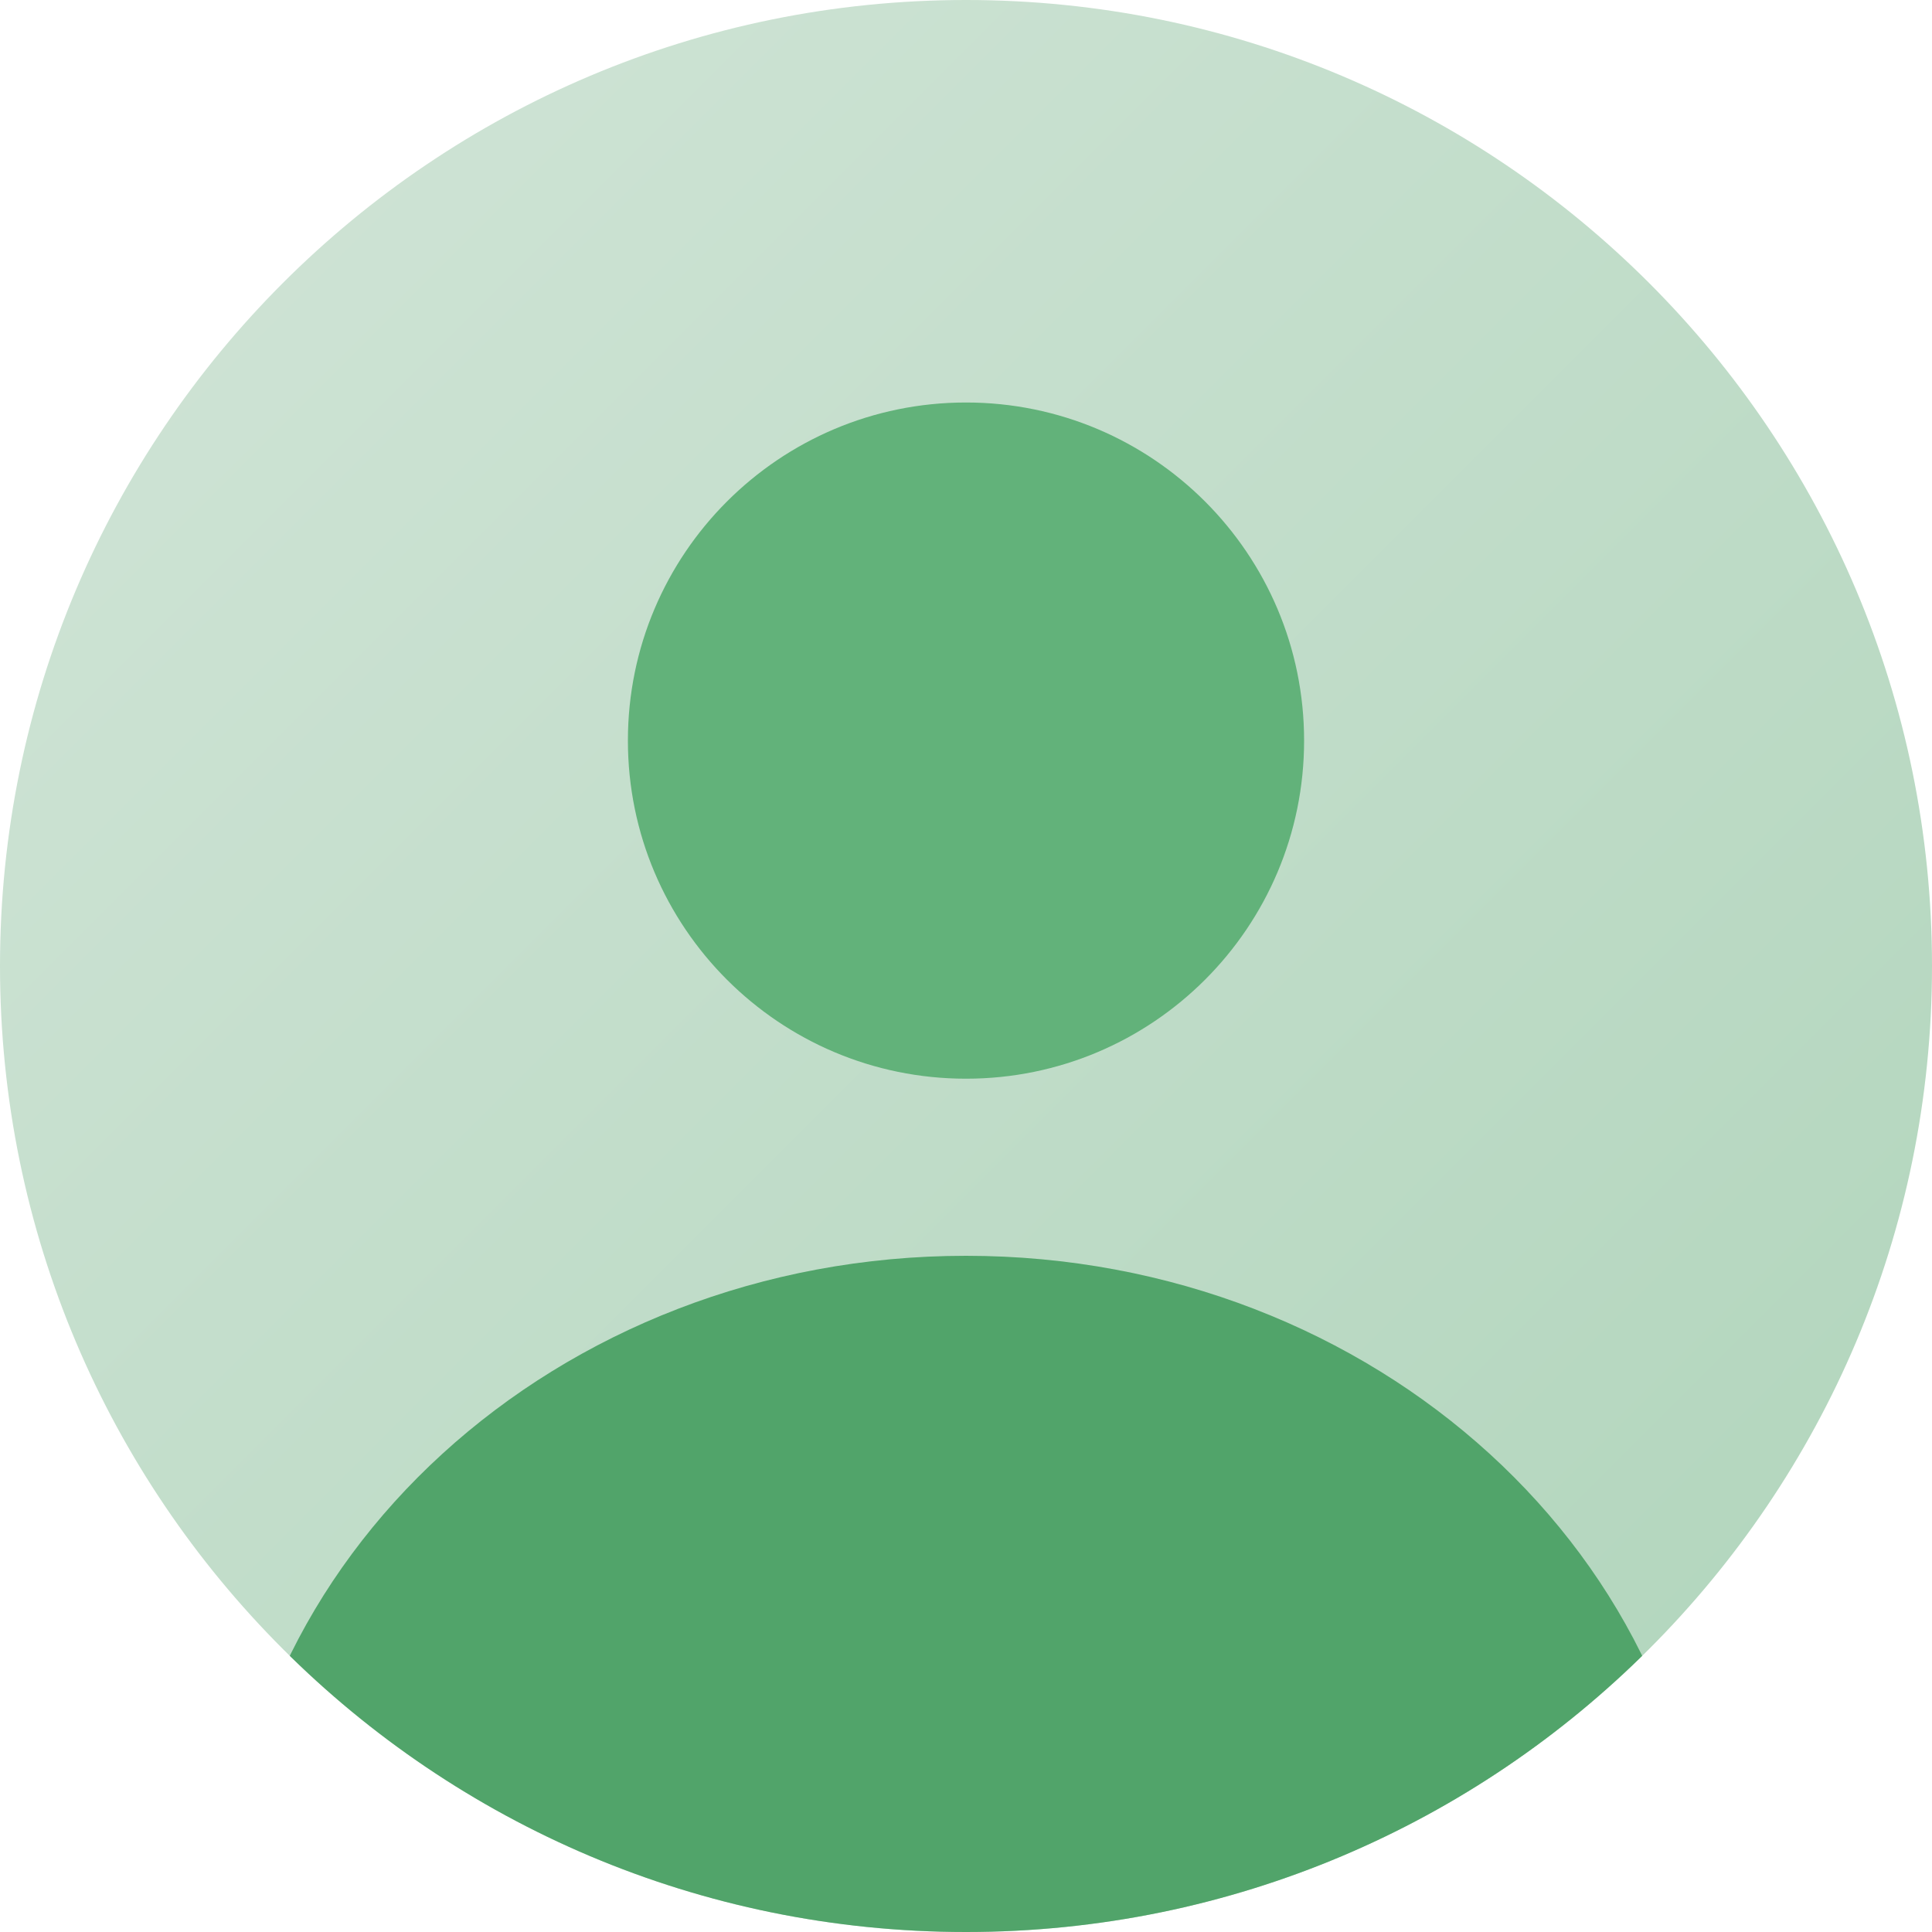
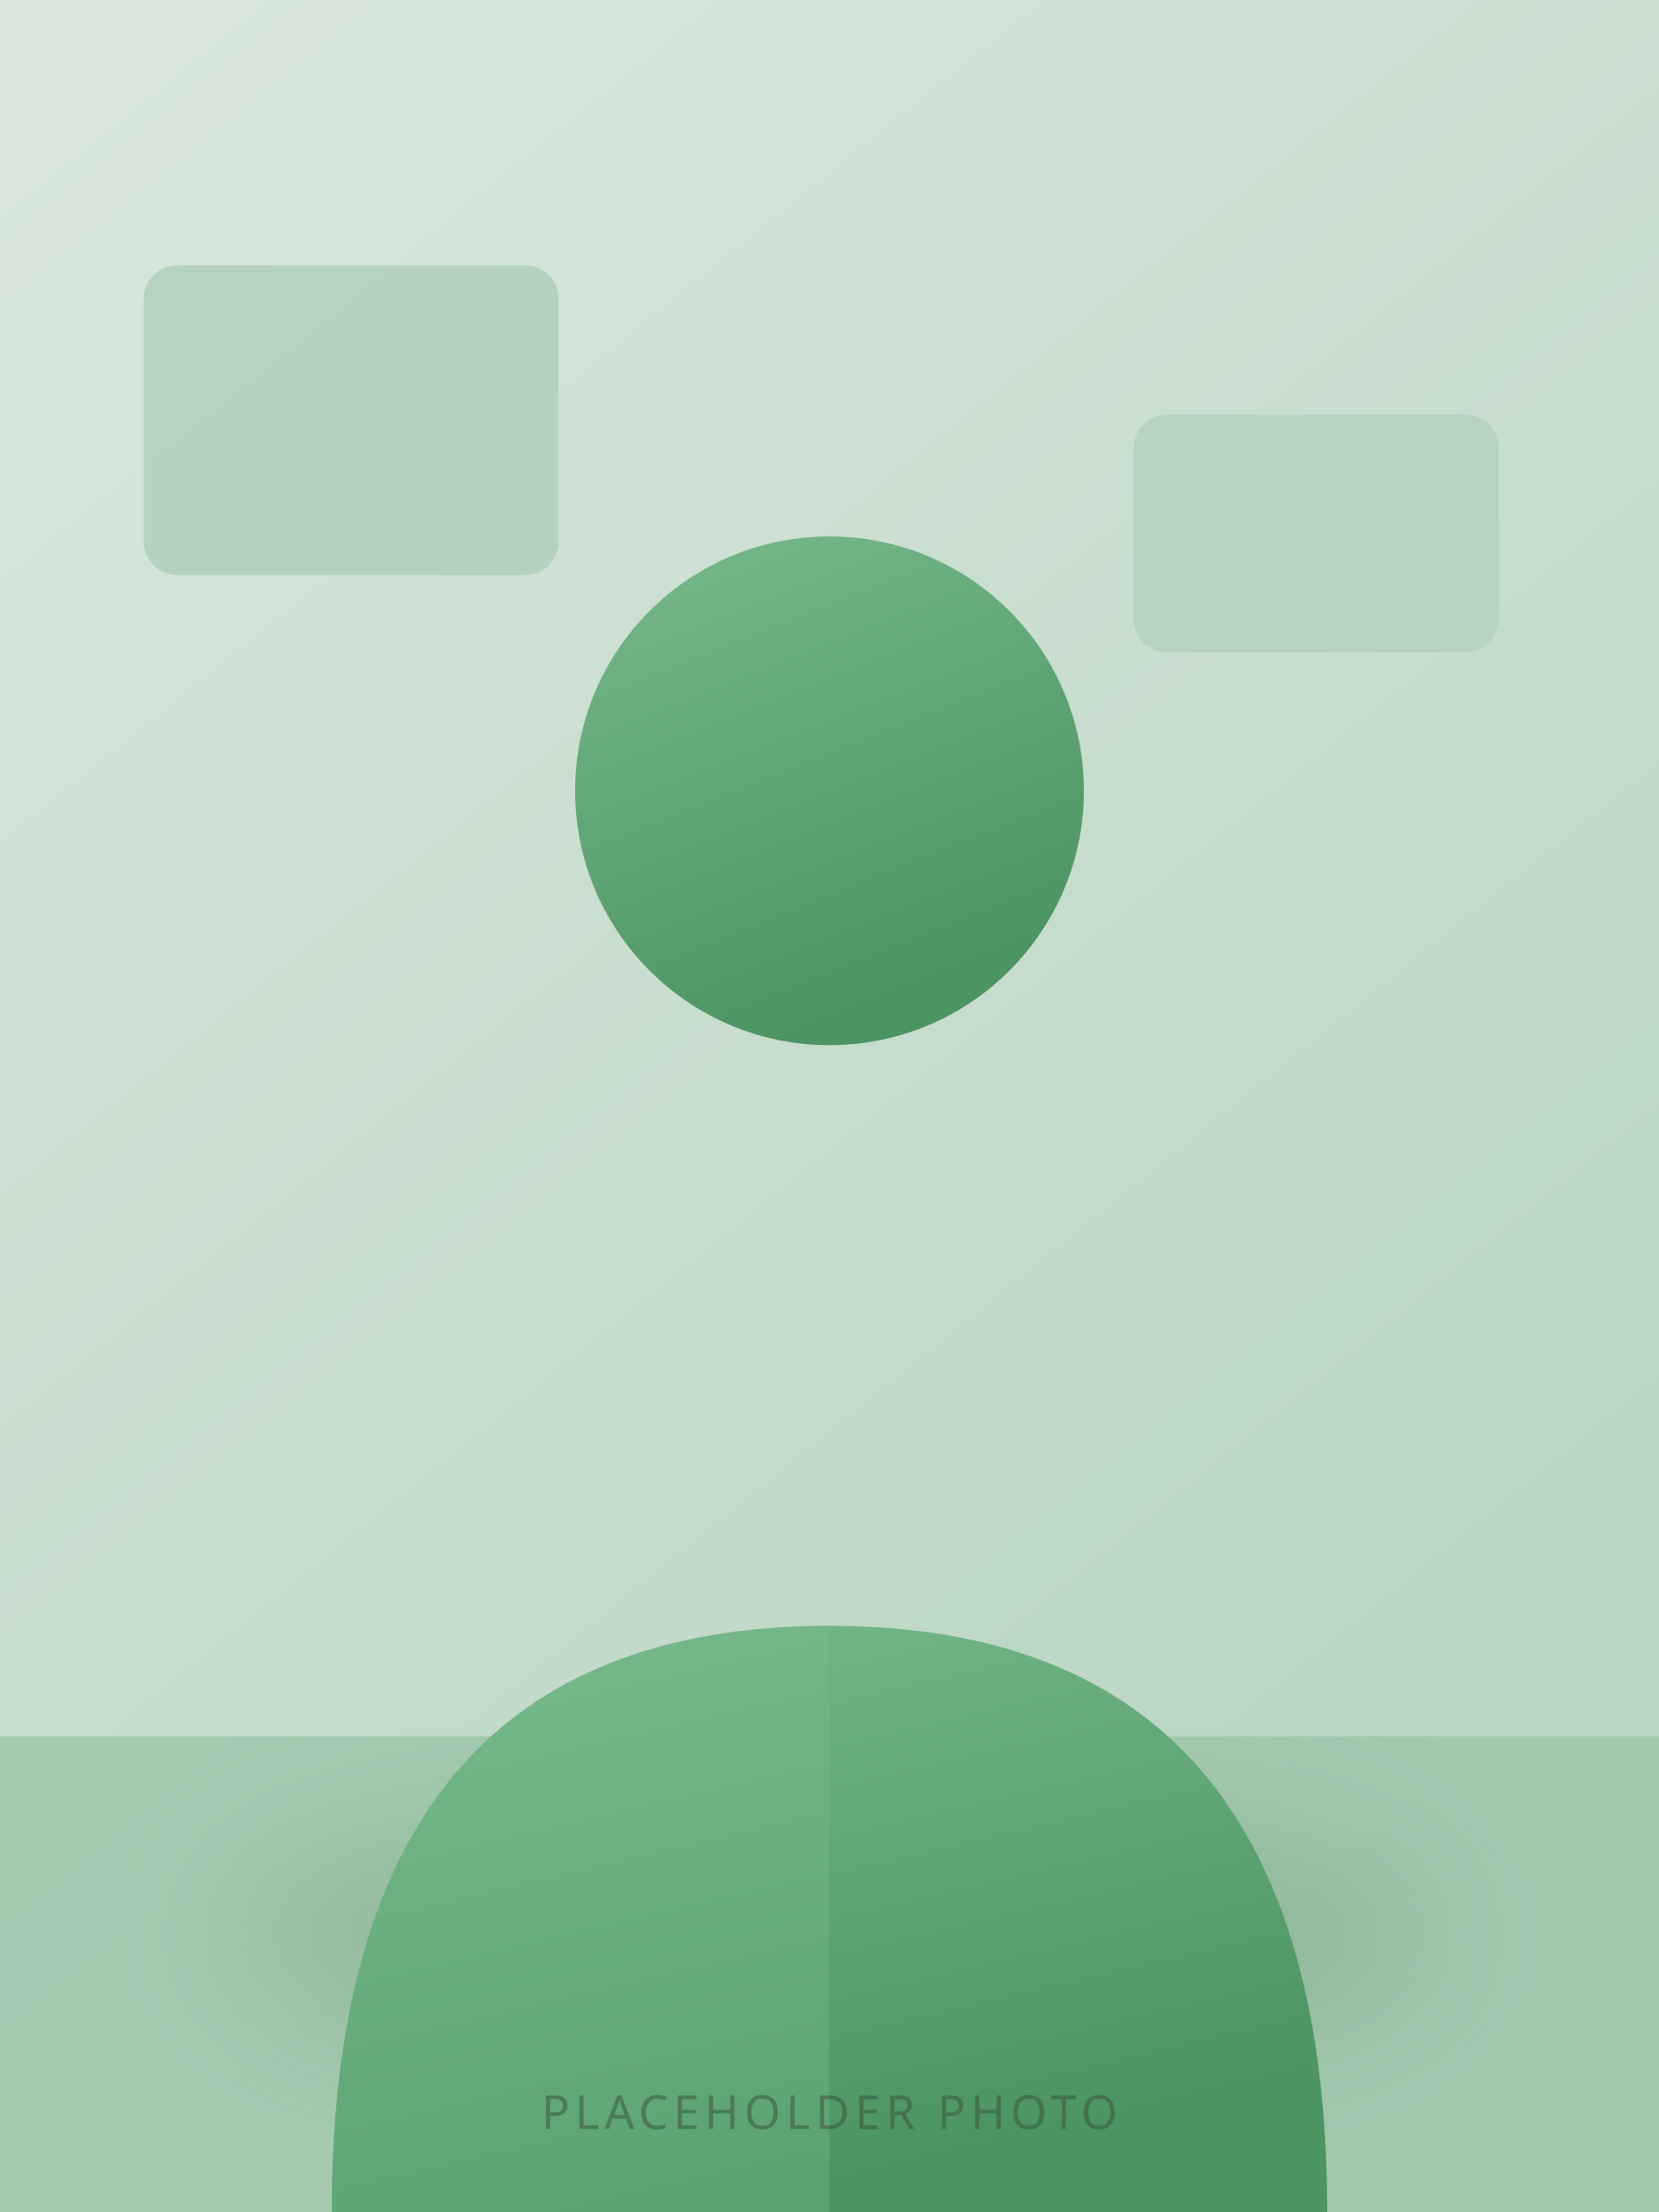
- <svg xmlns="http://www.w3.org/2000/svg" viewBox="0 0 120 120" width="120" height="120" role="img" aria-label="Reviewer photo placeholder">
+ <svg xmlns="http://www.w3.org/2000/svg" viewBox="0 0 600 800" width="600" height="800" role="img" aria-label="Reviewer photo placeholder">
  <defs>
-     <clipPath id="c">
-       <circle cx="60" cy="60" r="60" />
-     </clipPath>
-     <linearGradient id="bg" x1="0" y1="0" x2="1" y2="1">
-       <stop offset="0%" stop-color="hsl(138 26% 86%)" />
-       <stop offset="100%" stop-color="hsl(138 30% 76%)" />
+     <linearGradient id="bg" x1="0" y1="0" x2="0.6" y2="1">
+       <stop offset="0%" stop-color="hsl(138 22% 88%)" />
+       <stop offset="100%" stop-color="hsl(138 26% 78%)" />
    </linearGradient>
+     <linearGradient id="fig" x1="0" y1="0" x2="0.4" y2="1">
+       <stop offset="0%" stop-color="hsl(138 32% 60%)" />
+       <stop offset="100%" stop-color="hsl(138 32% 44%)" />
+     </linearGradient>
+     <filter id="sh" x="-30%" y="-30%" width="160%" height="160%">
+       <feGaussianBlur stdDeviation="26" />
+     </filter>
  </defs>
-   <g clip-path="url(#c)">
-     <rect width="120" height="120" fill="url(#bg)" />
-     <circle cx="60" cy="46" r="21" fill="hsl(138 34% 54%)" />
-     <path d="M14 120 a46 42 0 0 1 92 0 z" fill="hsl(138 34% 48%)" />
-   </g>
+   <rect width="600" height="800" fill="url(#bg)" />
+   <rect x="52" y="96" width="150" height="112" rx="12" fill="hsl(138 24% 72%)" opacity="0.65" />
+   <rect x="410" y="150" width="132" height="86" rx="12" fill="hsl(138 24% 72%)" opacity="0.5" />
+   <rect x="0" y="628" width="600" height="172" fill="hsl(138 26% 68%)" opacity="0.7" />
+   <ellipse cx="300" cy="700" rx="220" ry="46" fill="hsl(138 32% 32%)" opacity="0.2" filter="url(#sh)" />
+   <circle cx="300" cy="286" r="92" fill="url(#fig)" />
+   <path d="M120 800 q0 -212 180 -212 q180 0 180 212 z" fill="url(#fig)" />
+   <path d="M120 800 q0 -212 180 -212 v212 z" fill="hsl(138 32% 60%)" opacity="0.35" />
+   <text x="300" y="770" text-anchor="middle" font-family="system-ui, sans-serif" font-size="17" letter-spacing="1.8" fill="hsl(138 22% 26%)" opacity="0.5">PLACEHOLDER PHOTO</text>
</svg>
